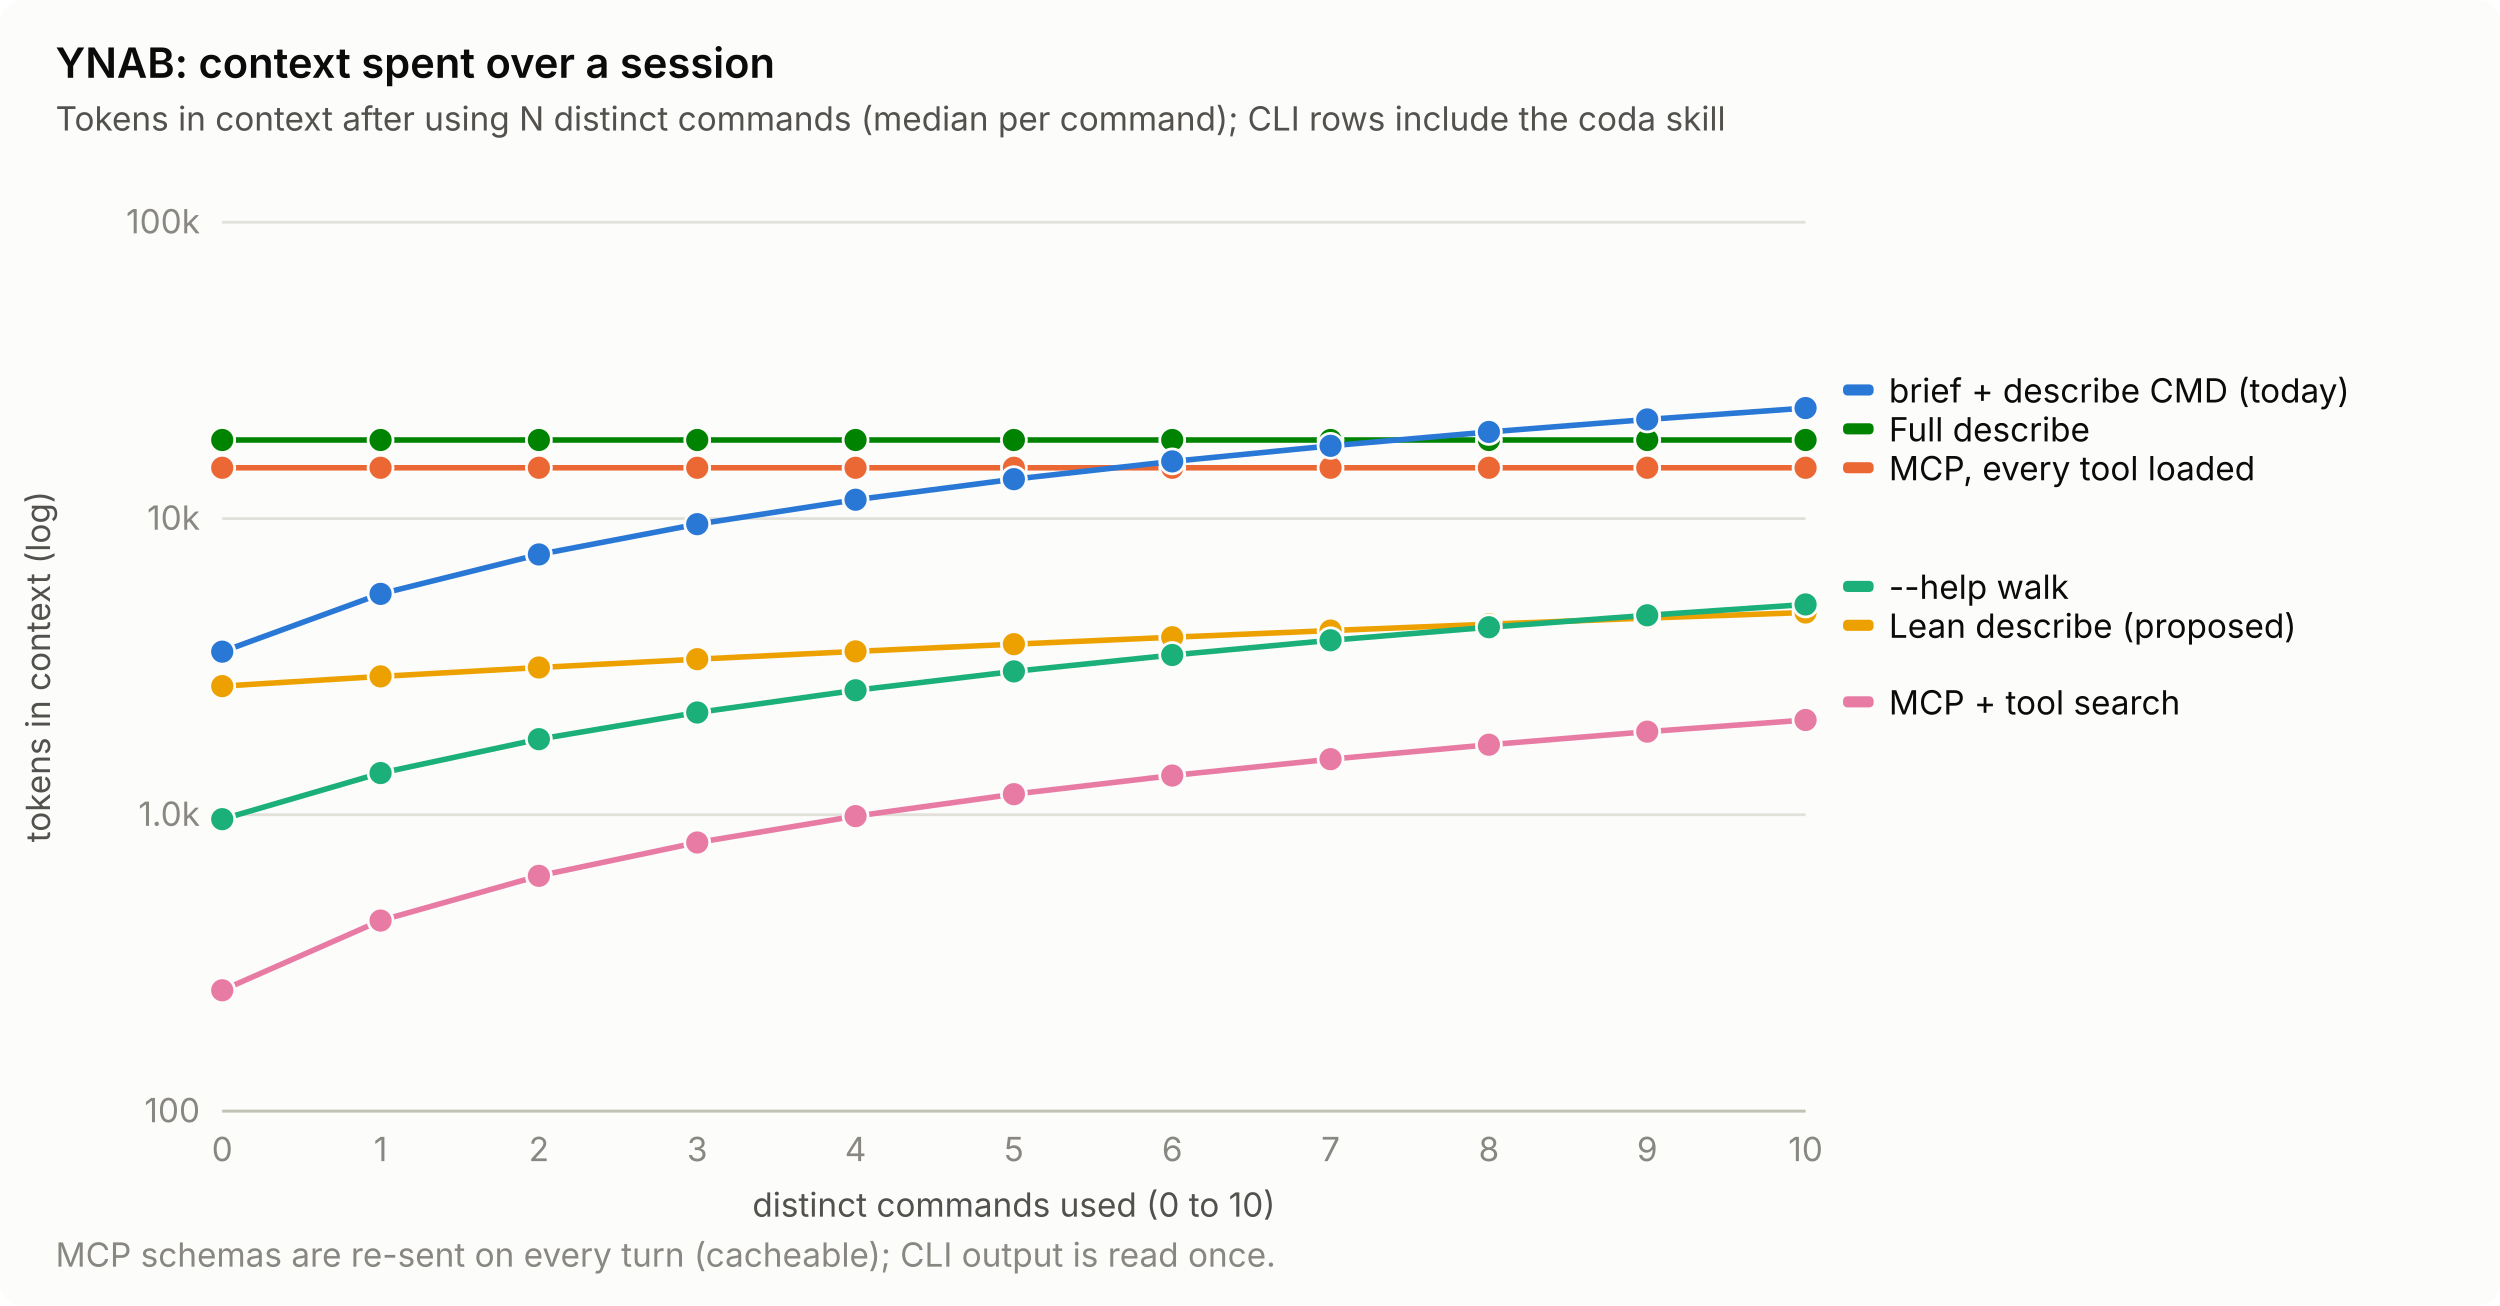
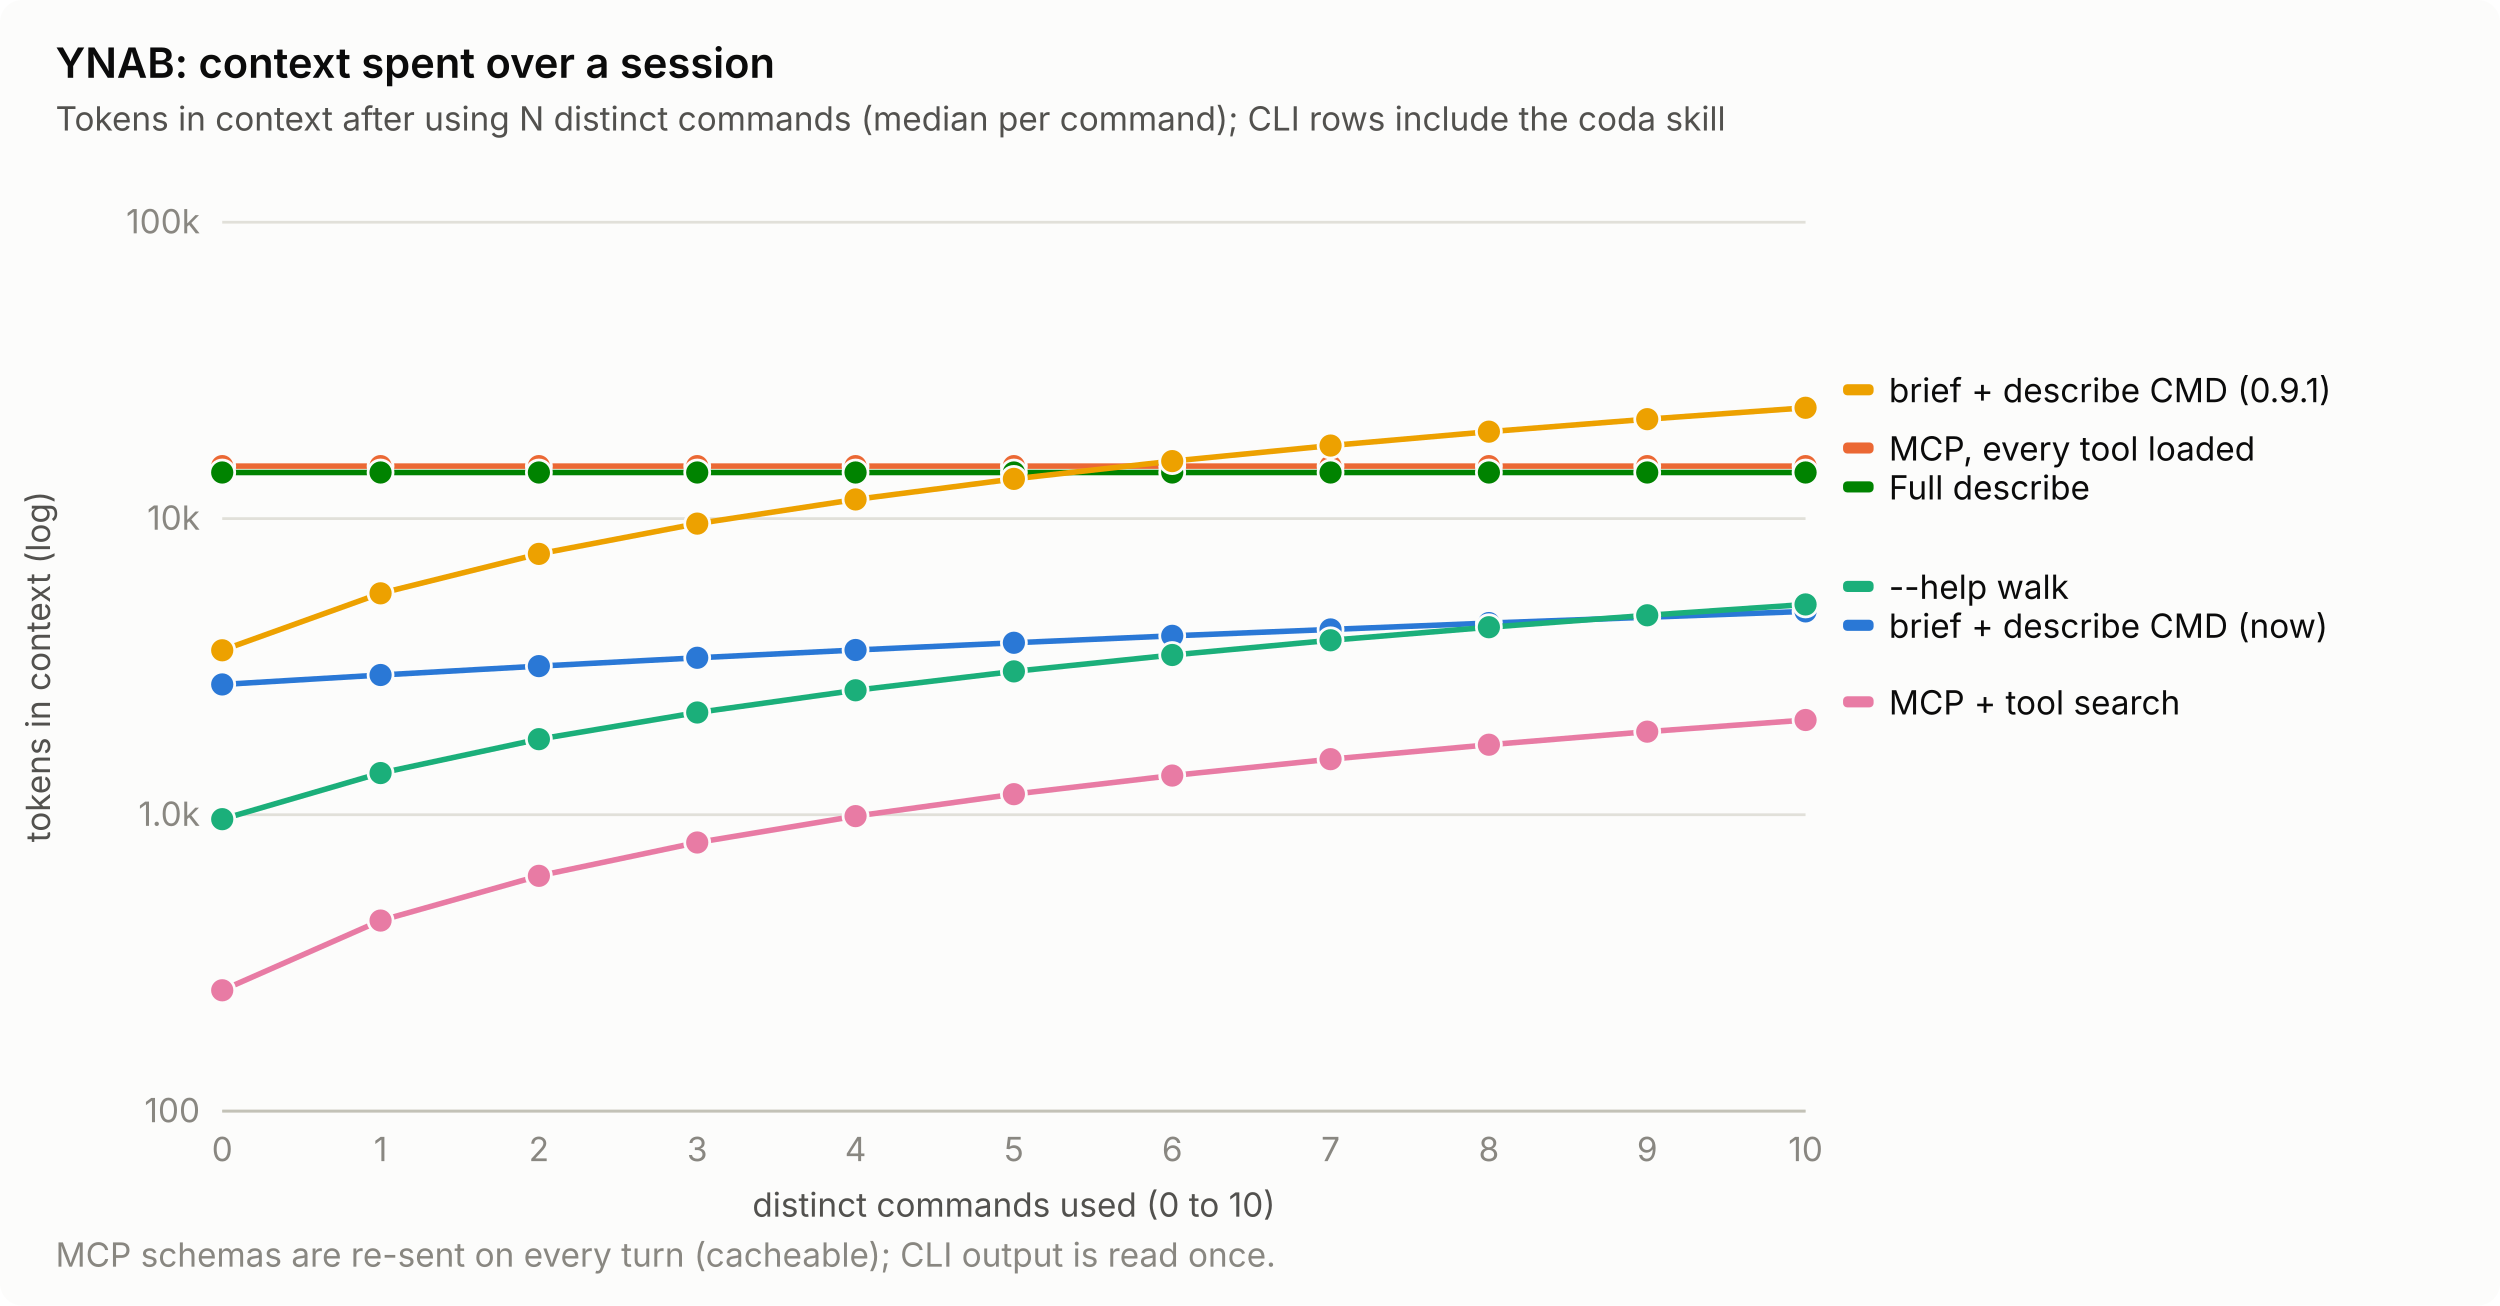
<svg xmlns="http://www.w3.org/2000/svg" viewBox="0 0 900 470" width="900" height="470" role="img" aria-label="YNAB: context spent over a session">
  <style>
  .surface { fill: #fcfcfb; }
  .t1 { fill: #0b0b0b; } .t2 { fill: #52514e; } .t3 { fill: #898781; }
  .grid { stroke: #e1e0d9; stroke-width: 1; } .axis { stroke: #c3c2b7; stroke-width: 1; }
  .s1 { fill: #2a78d6; stroke: #2a78d6; } .s2 { fill: #eb6834; stroke: #eb6834; }
  .s3 { fill: #1baf7a; stroke: #1baf7a; } .s4 { fill: #eda100; stroke: #eda100; }
  .s5 { fill: #e87ba4; stroke: #e87ba4; } .s6 { fill: #008300; stroke: #008300; }
  .s7 { fill: #6250d6; stroke: #6250d6; }
  .ring { stroke: #fcfcfb; }
  text { font-family: system-ui, -apple-system, "Segoe UI", sans-serif; font-size: 12px; }
  .title { font-size: 15px; font-weight: 600; } .num { font-variant-numeric: tabular-nums; }
  @media (prefers-color-scheme: dark) {
    .surface { fill: #1a1a19; }
    .t1 { fill: #f0efec; } .t2 { fill: #c3c2b7; } .t3 { fill: #898781; }
    .grid { stroke: #2c2c2a; } .axis { stroke: #383835; }
    .s1 { fill: #3987e5; stroke: #3987e5; } .s2 { fill: #d95926; stroke: #d95926; }
    .s3 { fill: #199e70; stroke: #199e70; } .s4 { fill: #c98500; stroke: #c98500; }
    .s5 { fill: #d55181; stroke: #d55181; } .s6 { fill: #0ca30c; stroke: #0ca30c; }
    .s7 { fill: #9085e9; stroke: #9085e9; }
    .ring { stroke: #1a1a19; }
  }
</style>
  <rect class="surface" x="0" y="0" width="900" height="470" rx="8" />
  <text class="title t1" x="20" y="28">YNAB: context spent over a session</text>
  <text class="t2" x="20" y="47">Tokens in context after using N distinct commands (median per command); CLI rows include the coda skill</text>
  <line class="grid" x1="80" y1="400.0" x2="650" y2="400.0" />
  <text class="t3 num" x="72.0" y="404.0" text-anchor="end">100</text>
  <line class="grid" x1="80" y1="293.3" x2="650" y2="293.3" />
  <text class="t3 num" x="72.0" y="297.3" text-anchor="end">1.0k</text>
  <line class="grid" x1="80" y1="186.7" x2="650" y2="186.7" />
  <text class="t3 num" x="72.0" y="190.7" text-anchor="end">10k</text>
  <line class="grid" x1="80" y1="80.0" x2="650" y2="80.0" />
  <text class="t3 num" x="72.0" y="84.0" text-anchor="end">100k</text>
  <text class="t3 num" x="80.0" y="418.0" text-anchor="middle">0</text>
  <text class="t3 num" x="137.0" y="418.0" text-anchor="middle">1</text>
  <text class="t3 num" x="194.0" y="418.0" text-anchor="middle">2</text>
  <text class="t3 num" x="251.0" y="418.0" text-anchor="middle">3</text>
  <text class="t3 num" x="308.0" y="418.0" text-anchor="middle">4</text>
  <text class="t3 num" x="365.0" y="418.0" text-anchor="middle">5</text>
  <text class="t3 num" x="422.0" y="418.0" text-anchor="middle">6</text>
  <text class="t3 num" x="479.0" y="418.0" text-anchor="middle">7</text>
  <text class="t3 num" x="536.0" y="418.0" text-anchor="middle">8</text>
  <text class="t3 num" x="593.0" y="418.0" text-anchor="middle">9</text>
  <text class="t3 num" x="650.0" y="418.0" text-anchor="middle">10</text>
  <line class="axis" x1="80" y1="400" x2="650" y2="400" />
  <text class="t2" x="365.0" y="438.0" text-anchor="middle">distinct commands used (0 to 10)</text>
  <text class="t2" x="18.0" y="240.0" text-anchor="middle" transform="rotate(-90 18 240)">tokens in context (log)</text>
-   <path class="s2" d="M80.0,168.4 L137.0,168.4 L194.0,168.4 L251.0,168.4 L308.0,168.4 L365.0,168.4 L422.0,168.4 L479.0,168.4 L536.0,168.4 L593.0,168.4 L650.0,168.4" fill="none" stroke-width="2" style="fill:none" />
-   <circle class="s2 ring" cx="80.0" cy="168.4" r="4" style="stroke-width:2;paint-order:stroke" />
-   <circle class="s2 ring" cx="137.0" cy="168.4" r="4" style="stroke-width:2;paint-order:stroke" />
-   <circle class="s2 ring" cx="194.0" cy="168.4" r="4" style="stroke-width:2;paint-order:stroke" />
-   <circle class="s2 ring" cx="251.0" cy="168.4" r="4" style="stroke-width:2;paint-order:stroke" />
-   <circle class="s2 ring" cx="308.0" cy="168.4" r="4" style="stroke-width:2;paint-order:stroke" />
-   <circle class="s2 ring" cx="365.0" cy="168.4" r="4" style="stroke-width:2;paint-order:stroke" />
-   <circle class="s2 ring" cx="422.0" cy="168.4" r="4" style="stroke-width:2;paint-order:stroke" />
-   <circle class="s2 ring" cx="479.0" cy="168.4" r="4" style="stroke-width:2;paint-order:stroke" />
-   <circle class="s2 ring" cx="536.0" cy="168.4" r="4" style="stroke-width:2;paint-order:stroke" />
-   <circle class="s2 ring" cx="593.0" cy="168.4" r="4" style="stroke-width:2;paint-order:stroke" />
-   <circle class="s2 ring" cx="650.0" cy="168.4" r="4" style="stroke-width:2;paint-order:stroke" />
-   <path class="s6" d="M80.0,158.4 L137.0,158.4 L194.0,158.4 L251.0,158.4 L308.0,158.4 L365.0,158.4 L422.0,158.4 L479.0,158.4 L536.0,158.4 L593.0,158.4 L650.0,158.4" fill="none" stroke-width="2" style="fill:none" />
-   <circle class="s6 ring" cx="80.0" cy="158.4" r="4" style="stroke-width:2;paint-order:stroke" />
-   <circle class="s6 ring" cx="137.0" cy="158.4" r="4" style="stroke-width:2;paint-order:stroke" />
-   <circle class="s6 ring" cx="194.0" cy="158.4" r="4" style="stroke-width:2;paint-order:stroke" />
-   <circle class="s6 ring" cx="251.0" cy="158.4" r="4" style="stroke-width:2;paint-order:stroke" />
-   <circle class="s6 ring" cx="308.0" cy="158.4" r="4" style="stroke-width:2;paint-order:stroke" />
-   <circle class="s6 ring" cx="365.0" cy="158.4" r="4" style="stroke-width:2;paint-order:stroke" />
-   <circle class="s6 ring" cx="422.0" cy="158.4" r="4" style="stroke-width:2;paint-order:stroke" />
-   <circle class="s6 ring" cx="479.0" cy="158.4" r="4" style="stroke-width:2;paint-order:stroke" />
-   <circle class="s6 ring" cx="536.0" cy="158.4" r="4" style="stroke-width:2;paint-order:stroke" />
-   <circle class="s6 ring" cx="593.0" cy="158.4" r="4" style="stroke-width:2;paint-order:stroke" />
-   <circle class="s6 ring" cx="650.0" cy="158.4" r="4" style="stroke-width:2;paint-order:stroke" />
-   <path class="s1" d="M80.0,234.6 L137.0,213.8 L194.0,199.6 L251.0,188.7 L308.0,179.9 L365.0,172.5 L422.0,166.1 L479.0,160.5 L536.0,155.5 L593.0,151.0 L650.0,146.9" fill="none" stroke-width="2" style="fill:none" />
-   <circle class="s1 ring" cx="80.0" cy="234.6" r="4" style="stroke-width:2;paint-order:stroke" />
-   <circle class="s1 ring" cx="137.0" cy="213.8" r="4" style="stroke-width:2;paint-order:stroke" />
-   <circle class="s1 ring" cx="194.0" cy="199.6" r="4" style="stroke-width:2;paint-order:stroke" />
-   <circle class="s1 ring" cx="251.0" cy="188.7" r="4" style="stroke-width:2;paint-order:stroke" />
-   <circle class="s1 ring" cx="308.0" cy="179.9" r="4" style="stroke-width:2;paint-order:stroke" />
-   <circle class="s1 ring" cx="365.0" cy="172.5" r="4" style="stroke-width:2;paint-order:stroke" />
-   <circle class="s1 ring" cx="422.0" cy="166.1" r="4" style="stroke-width:2;paint-order:stroke" />
-   <circle class="s1 ring" cx="479.0" cy="160.5" r="4" style="stroke-width:2;paint-order:stroke" />
-   <circle class="s1 ring" cx="536.0" cy="155.5" r="4" style="stroke-width:2;paint-order:stroke" />
-   <circle class="s1 ring" cx="593.0" cy="151.0" r="4" style="stroke-width:2;paint-order:stroke" />
-   <circle class="s1 ring" cx="650.0" cy="146.9" r="4" style="stroke-width:2;paint-order:stroke" />
-   <path class="s4" d="M80.0,247.0 L137.0,243.5 L194.0,240.3 L251.0,237.3 L308.0,234.5 L365.0,231.9 L422.0,229.4 L479.0,227.0 L536.0,224.7 L593.0,222.5 L650.0,220.5" fill="none" stroke-width="2" style="fill:none" />
-   <circle class="s4 ring" cx="80.0" cy="247.0" r="4" style="stroke-width:2;paint-order:stroke" />
-   <circle class="s4 ring" cx="137.0" cy="243.5" r="4" style="stroke-width:2;paint-order:stroke" />
-   <circle class="s4 ring" cx="194.0" cy="240.3" r="4" style="stroke-width:2;paint-order:stroke" />
-   <circle class="s4 ring" cx="251.0" cy="237.3" r="4" style="stroke-width:2;paint-order:stroke" />
-   <circle class="s4 ring" cx="308.0" cy="234.5" r="4" style="stroke-width:2;paint-order:stroke" />
-   <circle class="s4 ring" cx="365.0" cy="231.9" r="4" style="stroke-width:2;paint-order:stroke" />
-   <circle class="s4 ring" cx="422.0" cy="229.4" r="4" style="stroke-width:2;paint-order:stroke" />
-   <circle class="s4 ring" cx="479.0" cy="227.0" r="4" style="stroke-width:2;paint-order:stroke" />
-   <circle class="s4 ring" cx="536.0" cy="224.7" r="4" style="stroke-width:2;paint-order:stroke" />
-   <circle class="s4 ring" cx="593.0" cy="222.5" r="4" style="stroke-width:2;paint-order:stroke" />
-   <circle class="s4 ring" cx="650.0" cy="220.5" r="4" style="stroke-width:2;paint-order:stroke" />
+   <path class="s2" d="M80.0,167.8 L137.0,167.8 L194.0,167.8 L251.0,167.8 L308.0,167.8 L365.0,167.8 L422.0,167.8 L479.0,167.8 L536.0,167.8 L593.0,167.8 L650.0,167.8" fill="none" stroke-width="2" style="fill:none" />
+   <circle class="s2 ring" cx="80.0" cy="167.8" r="4" style="stroke-width:2;paint-order:stroke" />
+   <circle class="s2 ring" cx="137.0" cy="167.8" r="4" style="stroke-width:2;paint-order:stroke" />
+   <circle class="s2 ring" cx="194.0" cy="167.8" r="4" style="stroke-width:2;paint-order:stroke" />
+   <circle class="s2 ring" cx="251.0" cy="167.8" r="4" style="stroke-width:2;paint-order:stroke" />
+   <circle class="s2 ring" cx="308.0" cy="167.8" r="4" style="stroke-width:2;paint-order:stroke" />
+   <circle class="s2 ring" cx="365.0" cy="167.8" r="4" style="stroke-width:2;paint-order:stroke" />
+   <circle class="s2 ring" cx="422.0" cy="167.8" r="4" style="stroke-width:2;paint-order:stroke" />
+   <circle class="s2 ring" cx="479.0" cy="167.8" r="4" style="stroke-width:2;paint-order:stroke" />
+   <circle class="s2 ring" cx="536.0" cy="167.8" r="4" style="stroke-width:2;paint-order:stroke" />
+   <circle class="s2 ring" cx="593.0" cy="167.8" r="4" style="stroke-width:2;paint-order:stroke" />
+   <circle class="s2 ring" cx="650.0" cy="167.8" r="4" style="stroke-width:2;paint-order:stroke" />
+   <path class="s6" d="M80.0,170.1 L137.0,170.1 L194.0,170.1 L251.0,170.1 L308.0,170.1 L365.0,170.1 L422.0,170.1 L479.0,170.1 L536.0,170.1 L593.0,170.1 L650.0,170.1" fill="none" stroke-width="2" style="fill:none" />
+   <circle class="s6 ring" cx="80.0" cy="170.1" r="4" style="stroke-width:2;paint-order:stroke" />
+   <circle class="s6 ring" cx="137.0" cy="170.1" r="4" style="stroke-width:2;paint-order:stroke" />
+   <circle class="s6 ring" cx="194.0" cy="170.1" r="4" style="stroke-width:2;paint-order:stroke" />
+   <circle class="s6 ring" cx="251.0" cy="170.1" r="4" style="stroke-width:2;paint-order:stroke" />
+   <circle class="s6 ring" cx="308.0" cy="170.1" r="4" style="stroke-width:2;paint-order:stroke" />
+   <circle class="s6 ring" cx="365.0" cy="170.1" r="4" style="stroke-width:2;paint-order:stroke" />
+   <circle class="s6 ring" cx="422.0" cy="170.1" r="4" style="stroke-width:2;paint-order:stroke" />
+   <circle class="s6 ring" cx="479.0" cy="170.1" r="4" style="stroke-width:2;paint-order:stroke" />
+   <circle class="s6 ring" cx="536.0" cy="170.1" r="4" style="stroke-width:2;paint-order:stroke" />
+   <circle class="s6 ring" cx="593.0" cy="170.1" r="4" style="stroke-width:2;paint-order:stroke" />
+   <circle class="s6 ring" cx="650.0" cy="170.1" r="4" style="stroke-width:2;paint-order:stroke" />
+   <path class="s4" d="M80.0,234.1 L137.0,213.6 L194.0,199.4 L251.0,188.5 L308.0,179.8 L365.0,172.4 L422.0,166.0 L479.0,160.4 L536.0,155.4 L593.0,150.9 L650.0,146.8" fill="none" stroke-width="2" style="fill:none" />
+   <circle class="s4 ring" cx="80.0" cy="234.1" r="4" style="stroke-width:2;paint-order:stroke" />
+   <circle class="s4 ring" cx="137.0" cy="213.6" r="4" style="stroke-width:2;paint-order:stroke" />
+   <circle class="s4 ring" cx="194.0" cy="199.4" r="4" style="stroke-width:2;paint-order:stroke" />
+   <circle class="s4 ring" cx="251.0" cy="188.5" r="4" style="stroke-width:2;paint-order:stroke" />
+   <circle class="s4 ring" cx="308.0" cy="179.8" r="4" style="stroke-width:2;paint-order:stroke" />
+   <circle class="s4 ring" cx="365.0" cy="172.4" r="4" style="stroke-width:2;paint-order:stroke" />
+   <circle class="s4 ring" cx="422.0" cy="166.0" r="4" style="stroke-width:2;paint-order:stroke" />
+   <circle class="s4 ring" cx="479.0" cy="160.4" r="4" style="stroke-width:2;paint-order:stroke" />
+   <circle class="s4 ring" cx="536.0" cy="155.4" r="4" style="stroke-width:2;paint-order:stroke" />
+   <circle class="s4 ring" cx="593.0" cy="150.9" r="4" style="stroke-width:2;paint-order:stroke" />
+   <circle class="s4 ring" cx="650.0" cy="146.8" r="4" style="stroke-width:2;paint-order:stroke" />
+   <path class="s1" d="M80.0,246.4 L137.0,243.0 L194.0,239.8 L251.0,236.8 L308.0,234.0 L365.0,231.4 L422.0,228.9 L479.0,226.6 L536.0,224.3 L593.0,222.2 L650.0,220.1" fill="none" stroke-width="2" style="fill:none" />
+   <circle class="s1 ring" cx="80.0" cy="246.4" r="4" style="stroke-width:2;paint-order:stroke" />
+   <circle class="s1 ring" cx="137.0" cy="243.0" r="4" style="stroke-width:2;paint-order:stroke" />
+   <circle class="s1 ring" cx="194.0" cy="239.8" r="4" style="stroke-width:2;paint-order:stroke" />
+   <circle class="s1 ring" cx="251.0" cy="236.8" r="4" style="stroke-width:2;paint-order:stroke" />
+   <circle class="s1 ring" cx="308.0" cy="234.0" r="4" style="stroke-width:2;paint-order:stroke" />
+   <circle class="s1 ring" cx="365.0" cy="231.4" r="4" style="stroke-width:2;paint-order:stroke" />
+   <circle class="s1 ring" cx="422.0" cy="228.9" r="4" style="stroke-width:2;paint-order:stroke" />
+   <circle class="s1 ring" cx="479.0" cy="226.6" r="4" style="stroke-width:2;paint-order:stroke" />
+   <circle class="s1 ring" cx="536.0" cy="224.3" r="4" style="stroke-width:2;paint-order:stroke" />
+   <circle class="s1 ring" cx="593.0" cy="222.2" r="4" style="stroke-width:2;paint-order:stroke" />
+   <circle class="s1 ring" cx="650.0" cy="220.1" r="4" style="stroke-width:2;paint-order:stroke" />
  <path class="s3" d="M80.0,294.9 L137.0,278.3 L194.0,266.1 L251.0,256.5 L308.0,248.5 L365.0,241.7 L422.0,235.8 L479.0,230.5 L536.0,225.8 L593.0,221.5 L650.0,217.6" fill="none" stroke-width="2" style="fill:none" />
  <circle class="s3 ring" cx="80.0" cy="294.9" r="4" style="stroke-width:2;paint-order:stroke" />
  <circle class="s3 ring" cx="137.0" cy="278.3" r="4" style="stroke-width:2;paint-order:stroke" />
  <circle class="s3 ring" cx="194.0" cy="266.1" r="4" style="stroke-width:2;paint-order:stroke" />
  <circle class="s3 ring" cx="251.0" cy="256.5" r="4" style="stroke-width:2;paint-order:stroke" />
  <circle class="s3 ring" cx="308.0" cy="248.5" r="4" style="stroke-width:2;paint-order:stroke" />
  <circle class="s3 ring" cx="365.0" cy="241.7" r="4" style="stroke-width:2;paint-order:stroke" />
  <circle class="s3 ring" cx="422.0" cy="235.8" r="4" style="stroke-width:2;paint-order:stroke" />
  <circle class="s3 ring" cx="479.0" cy="230.5" r="4" style="stroke-width:2;paint-order:stroke" />
  <circle class="s3 ring" cx="536.0" cy="225.8" r="4" style="stroke-width:2;paint-order:stroke" />
  <circle class="s3 ring" cx="593.0" cy="221.5" r="4" style="stroke-width:2;paint-order:stroke" />
  <circle class="s3 ring" cx="650.0" cy="217.6" r="4" style="stroke-width:2;paint-order:stroke" />
  <path class="s5" d="M80.0,356.5 L137.0,331.4 L194.0,315.3 L251.0,303.3 L308.0,293.8 L365.0,285.9 L422.0,279.2 L479.0,273.3 L536.0,268.1 L593.0,263.4 L650.0,259.2" fill="none" stroke-width="2" style="fill:none" />
  <circle class="s5 ring" cx="80.0" cy="356.5" r="4" style="stroke-width:2;paint-order:stroke" />
  <circle class="s5 ring" cx="137.0" cy="331.4" r="4" style="stroke-width:2;paint-order:stroke" />
  <circle class="s5 ring" cx="194.0" cy="315.3" r="4" style="stroke-width:2;paint-order:stroke" />
  <circle class="s5 ring" cx="251.0" cy="303.3" r="4" style="stroke-width:2;paint-order:stroke" />
  <circle class="s5 ring" cx="308.0" cy="293.8" r="4" style="stroke-width:2;paint-order:stroke" />
  <circle class="s5 ring" cx="365.0" cy="285.9" r="4" style="stroke-width:2;paint-order:stroke" />
  <circle class="s5 ring" cx="422.0" cy="279.2" r="4" style="stroke-width:2;paint-order:stroke" />
  <circle class="s5 ring" cx="479.0" cy="273.3" r="4" style="stroke-width:2;paint-order:stroke" />
  <circle class="s5 ring" cx="536.0" cy="268.1" r="4" style="stroke-width:2;paint-order:stroke" />
  <circle class="s5 ring" cx="593.0" cy="263.4" r="4" style="stroke-width:2;paint-order:stroke" />
  <circle class="s5 ring" cx="650.0" cy="259.2" r="4" style="stroke-width:2;paint-order:stroke" />
-   <rect class="s1" x="664" y="138.885" width="10" height="3" rx="1" />
-   <text class="t1" x="680.0" y="144.9" text-anchor="start">brief + describe CMD (today)</text>
-   <rect class="s6" x="664" y="152.885" width="10" height="3" rx="1" />
-   <text class="t1" x="680.0" y="158.9" text-anchor="start">Full describe</text>
-   <rect class="s2" x="664" y="166.885" width="10" height="3" rx="1" />
-   <text class="t1" x="680.0" y="172.9" text-anchor="start">MCP, every tool loaded</text>
+   <rect class="s4" x="664" y="138.817" width="10" height="3" rx="1" />
+   <text class="t1" x="680.0" y="144.8" text-anchor="start">brief + describe CMD (0.9.1)</text>
+   <rect class="s2" x="664" y="159.779" width="10" height="3" rx="1" />
+   <text class="t1" x="680.0" y="165.8" text-anchor="start">MCP, every tool loaded</text>
+   <rect class="s6" x="664" y="173.779" width="10" height="3" rx="1" />
+   <text class="t1" x="680.0" y="179.8" text-anchor="start">Full describe</text>
  <rect class="s3" x="664" y="209.615" width="10" height="3" rx="1" />
  <text class="t1" x="680.0" y="215.6" text-anchor="start">--help walk</text>
-   <rect class="s4" x="664" y="223.615" width="10" height="3" rx="1" />
-   <text class="t1" x="680.0" y="229.6" text-anchor="start">Lean describe (proposed)</text>
+   <rect class="s1" x="664" y="223.615" width="10" height="3" rx="1" />
+   <text class="t1" x="680.0" y="229.6" text-anchor="start">brief + describe CMD (now)</text>
  <rect class="s5" x="664" y="251.162" width="10" height="3" rx="1" />
  <text class="t1" x="680.0" y="257.2" text-anchor="start">MCP + tool search</text>
  <text class="t3" x="20.0" y="456.0" text-anchor="start">MCP schemas are re-sent on every turn (cacheable); CLI output is read once.</text>
</svg>
